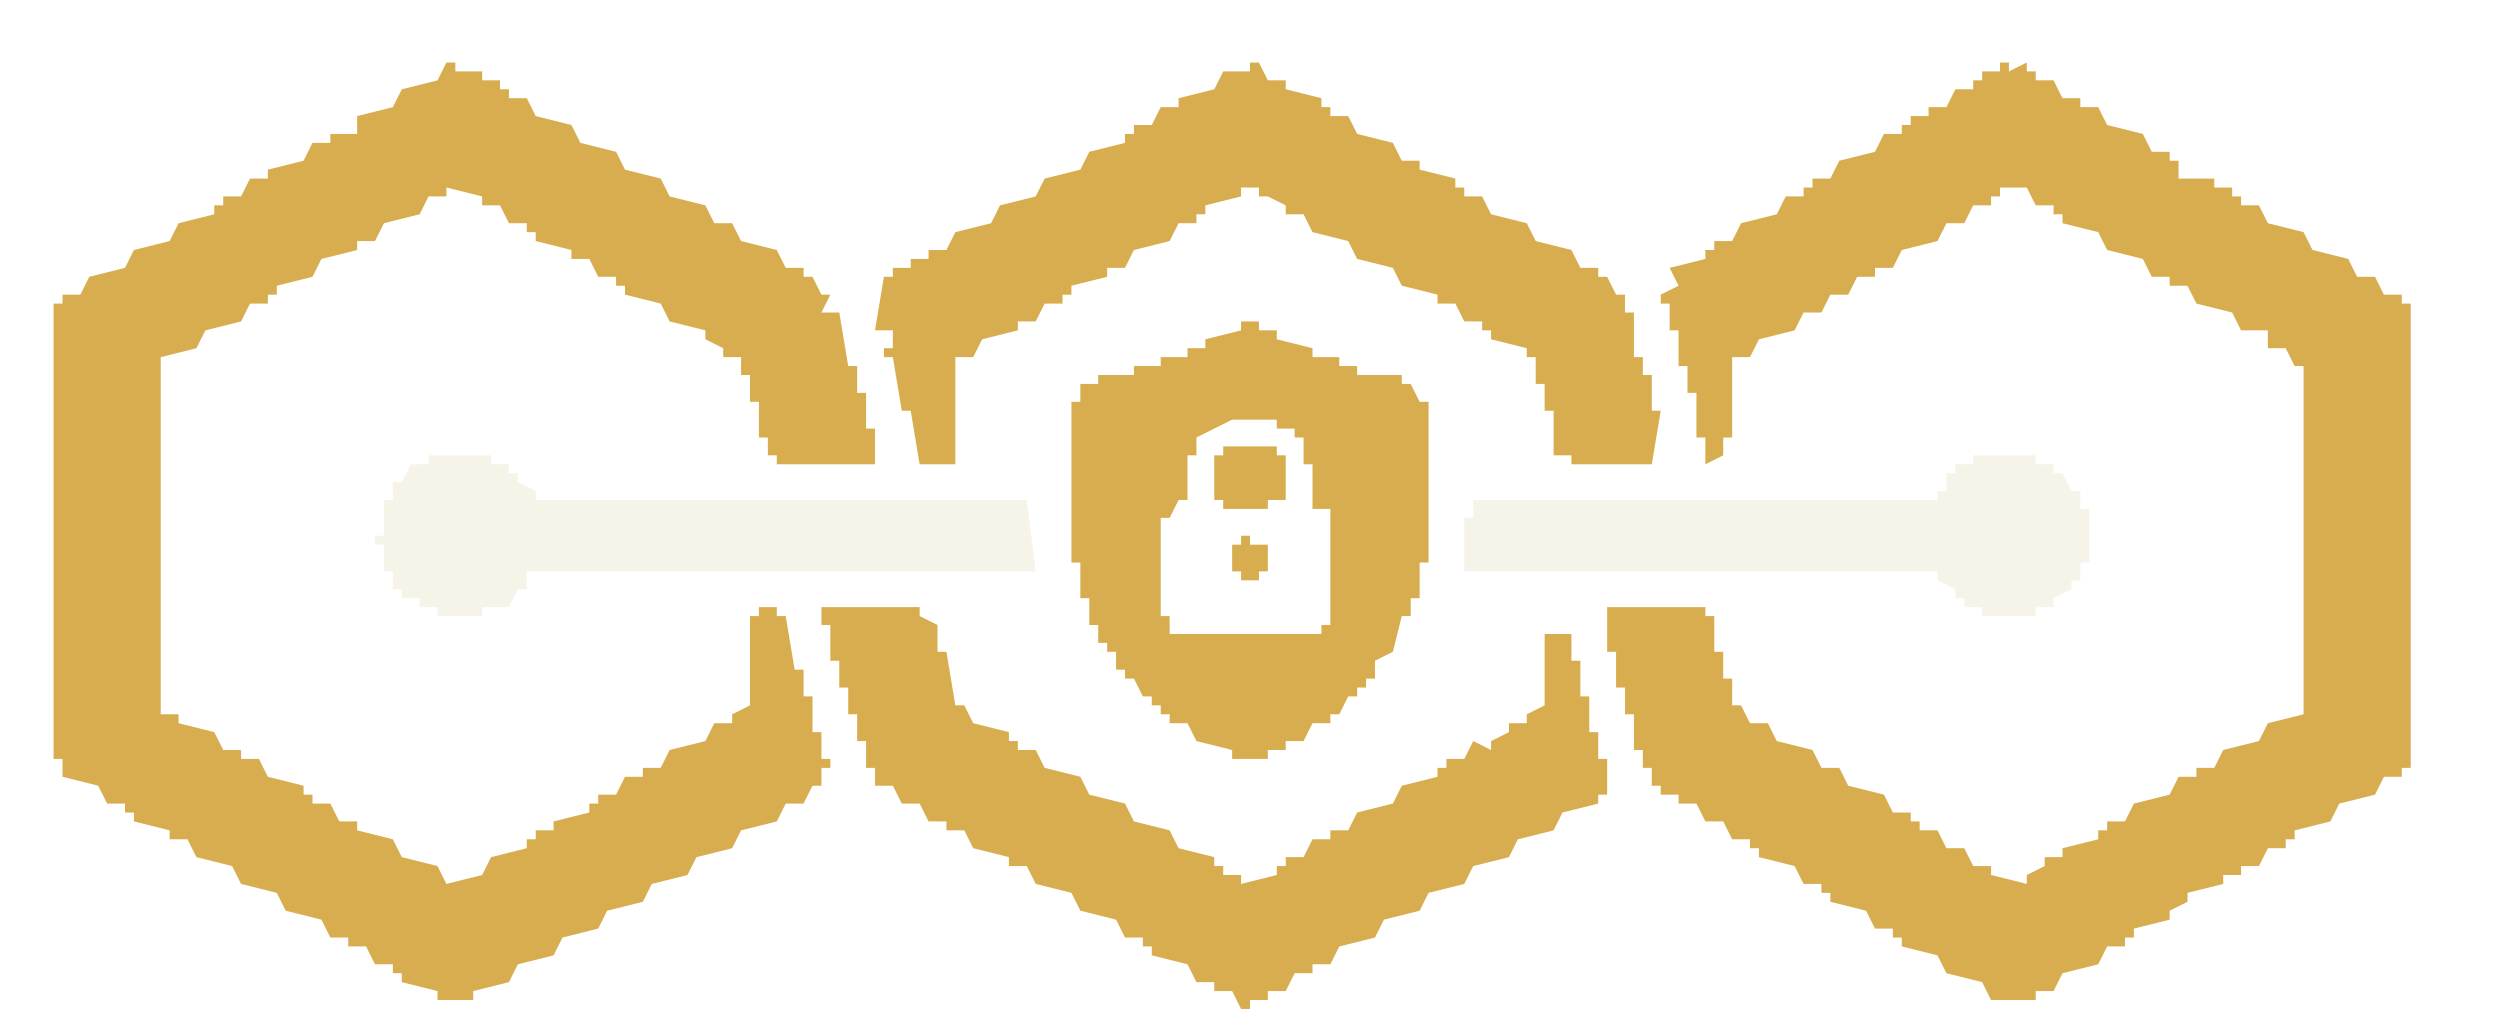
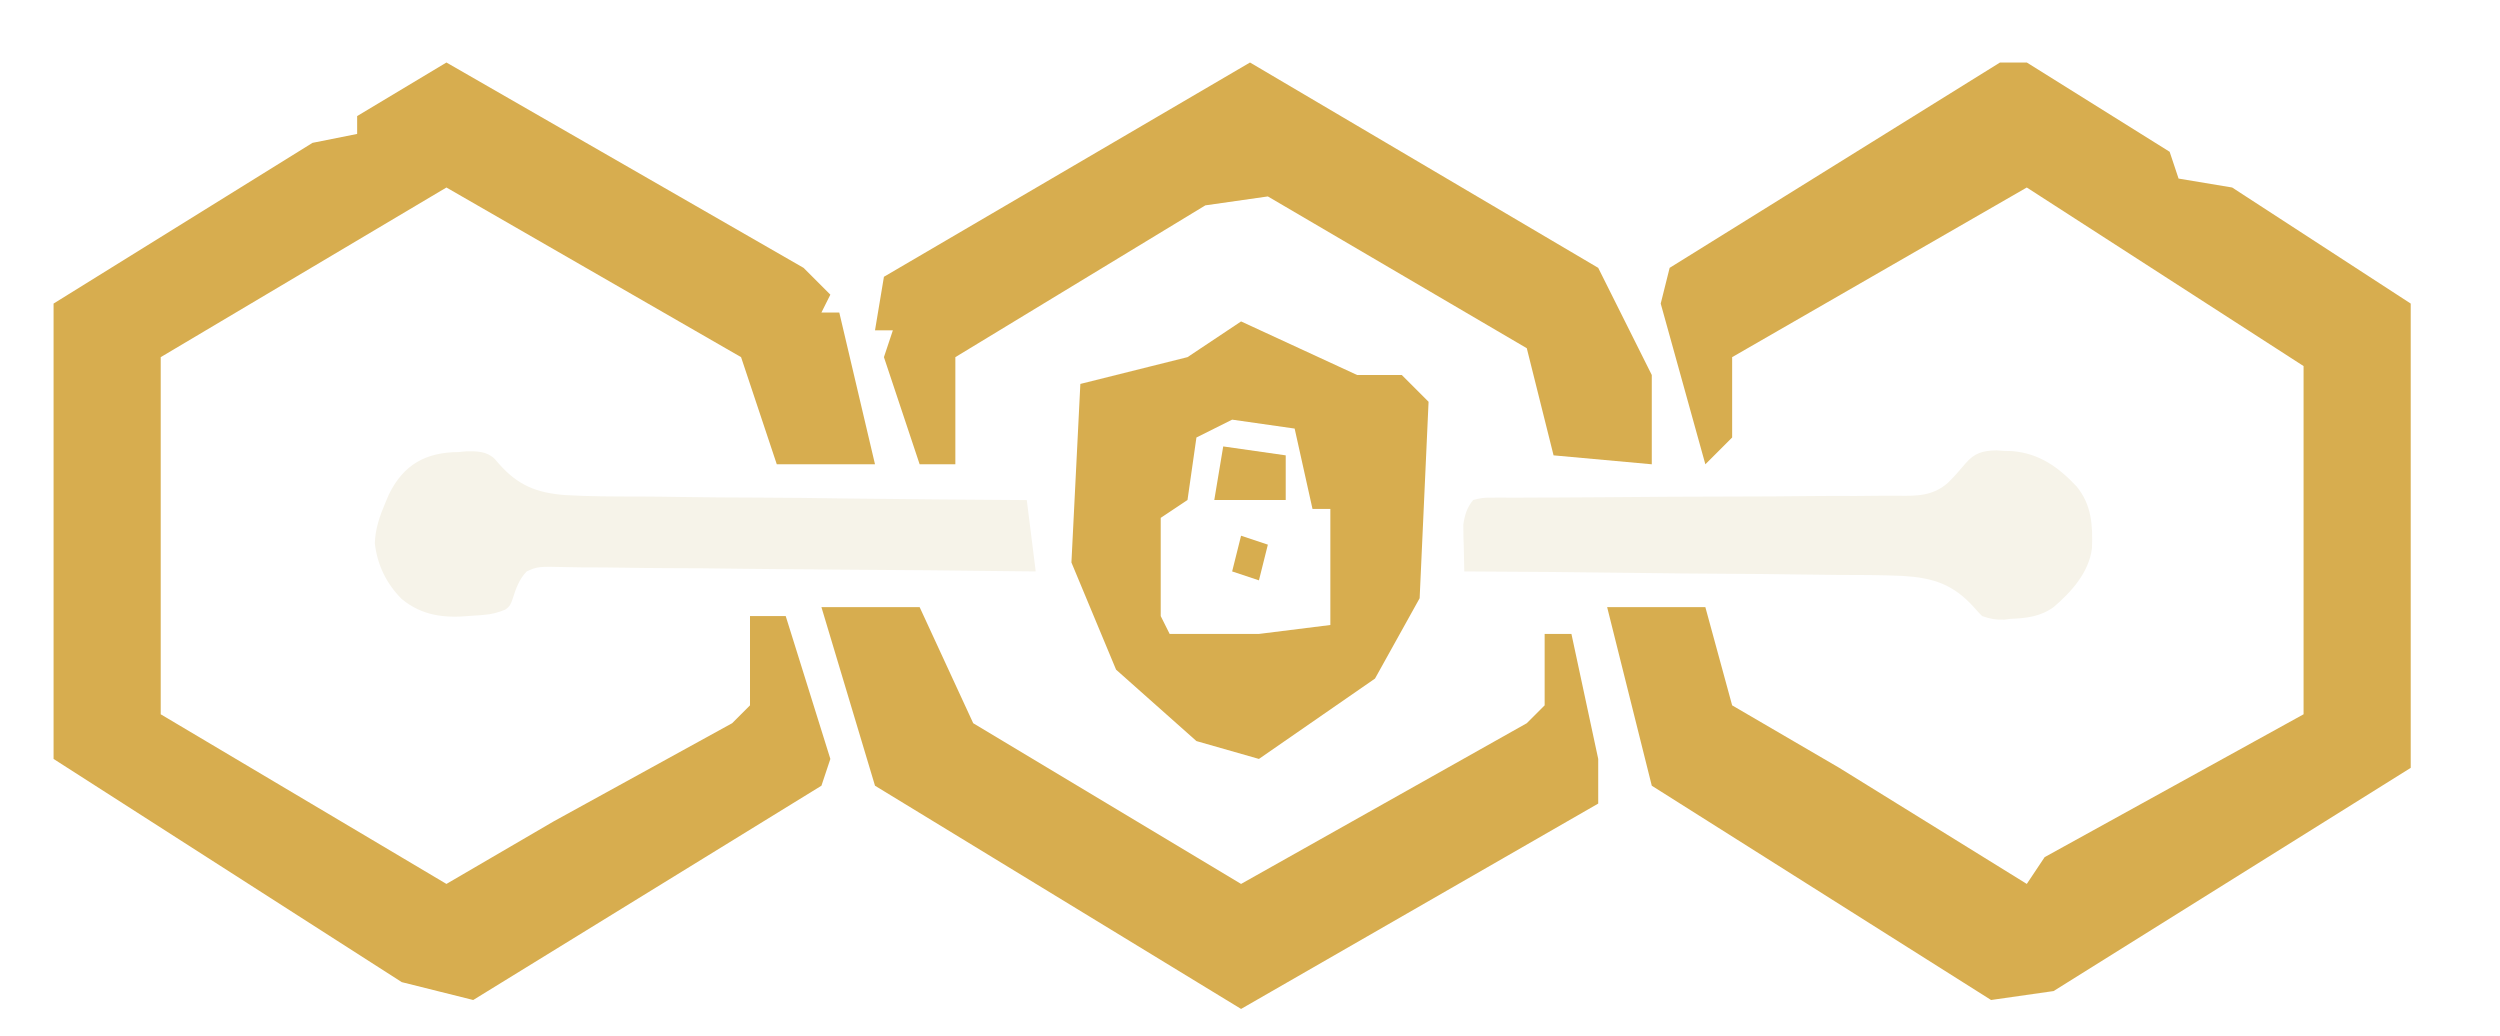
- <svg xmlns="http://www.w3.org/2000/svg" viewBox="0 0 280 116" fill="none">
-   <path d="M50 7L51 7L51 8L54 8L54 9L56 9L56 10L57 10L57 11L59 11L60 13L64 14L65 16L69 17L70 19L74 20L75 22L79 23L80 25L82 25L83 27L87 28L88 30L90 30L90 31L91 31L92 33L93 33L92 35L94 35L95 41L96 41L96 44L97 44L97 48L98 48L98 52L87 52L87 51L86 51L86 49L85 49L85 45L84 45L84 42L83 42L83 40L81 40L81 39L79 38L79 37L75 36L74 34L70 33L70 32L69 32L69 31L67 31L66 29L64 29L64 28L60 27L60 26L59 26L59 25L57 25L56 23L54 23L54 22L50 21L50 22L48 22L47 24L43 25L42 27L40 27L40 28L36 29L35 31L31 32L31 33L30 33L30 34L28 34L27 36L23 37L22 39L18 40L18 80L20 80L20 81L24 82L25 84L27 84L27 85L29 85L30 87L34 88L34 89L35 89L35 90L37 90L38 92L40 92L40 93L44 94L45 96L49 97L50 99L54 98L55 96L59 95L59 94L60 94L60 93L62 93L62 92L66 91L66 90L67 90L67 89L69 89L70 87L72 87L72 86L74 86L75 84L79 83L80 81L82 81L82 80L84 79L84 69L85 69L85 68L87 68L87 69L88 69L89 75L90 75L90 78L91 78L91 82L92 82L92 85L93 85L93 86L92 86L92 88L91 88L90 90L88 90L87 92L83 93L82 95L78 96L77 98L73 99L72 101L68 102L67 104L63 105L62 107L58 108L57 110L53 111L53 112L49 112L49 111L45 110L45 109L44 109L44 108L42 108L41 106L39 106L39 105L37 105L36 103L32 102L31 100L27 99L26 97L22 96L21 94L19 94L19 93L15 92L15 91L14 91L14 90L12 90L11 88L7 87L7 85L6 85L6 34L7 34L7 33L9 33L10 31L14 30L15 28L19 27L20 25L24 24L24 23L25 23L25 22L27 22L28 20L30 20L30 19L34 18L35 16L37 16L37 15L40 15L40 13L44 12L45 10L49 9ZM140 7L141 7L142 9L144 9L144 10L148 11L148 12L149 12L149 13L151 13L152 15L156 16L157 18L159 18L159 19L163 20L163 21L164 21L164 22L166 22L167 24L171 25L172 27L176 28L177 30L179 30L179 31L180 31L181 33L182 33L182 35L183 35L183 40L184 40L184 42L185 42L185 46L186 46L185 52L176 52L176 51L174 51L174 46L173 46L173 43L172 43L172 40L171 40L171 39L167 38L167 37L166 37L166 36L164 36L163 34L161 34L161 33L157 32L156 30L152 29L151 27L147 26L146 24L144 24L144 23L142 22L141 22L141 21L139 21L139 22L135 23L135 24L134 24L134 25L132 25L131 27L127 28L126 30L124 30L124 31L120 32L120 33L119 33L119 34L117 34L116 36L114 36L114 37L110 38L109 40L107 40L107 52L103 52L102 46L101 46L100 40L99 40L99 39L100 39L100 37L98 37L99 31L100 31L100 30L102 30L102 29L104 29L104 28L106 28L107 26L111 25L112 23L116 22L117 20L121 19L122 17L126 16L126 15L127 15L127 14L129 14L130 12L132 12L132 11L136 10L137 8L140 8ZM224 7L225 7L225 8L227 7L227 8L228 8L228 9L230 9L231 11L233 11L233 12L235 12L236 14L240 15L241 17L243 17L243 18L244 18L244 20L248 20L248 21L250 21L250 22L251 22L251 23L253 23L254 25L258 26L259 28L263 29L264 31L266 31L267 33L269 33L269 34L270 34L270 86L269 86L269 87L267 87L266 89L262 90L261 92L257 93L257 94L256 94L256 95L254 95L253 97L251 97L251 98L249 98L249 99L245 100L245 101L243 102L243 103L239 104L239 105L238 105L238 106L236 106L235 108L231 109L230 111L228 111L228 112L223 112L222 110L218 109L217 107L213 106L213 105L212 105L212 104L210 104L209 102L205 101L205 100L204 100L204 99L202 99L201 97L197 96L197 95L196 95L196 94L194 94L193 92L191 92L190 90L188 90L188 89L186 89L186 88L185 88L185 86L184 86L184 84L183 84L183 80L182 80L182 77L181 77L181 73L180 73L180 68L191 68L191 69L192 69L192 73L193 73L193 76L194 76L194 79L195 79L196 81L198 81L199 83L203 84L204 86L206 86L207 88L211 89L212 91L214 91L214 92L215 92L215 93L217 93L218 95L220 95L221 97L223 97L223 98L227 99L227 98L229 97L229 96L231 96L231 95L235 94L235 93L236 93L236 92L238 92L239 90L243 89L244 87L246 87L246 86L248 86L249 84L253 83L254 81L258 80L258 41L257 41L256 39L254 39L254 37L251 37L250 35L246 34L245 32L243 32L243 31L241 31L240 29L236 28L235 26L231 25L231 24L230 24L230 23L228 23L227 21L224 21L224 22L223 22L223 23L221 23L220 25L218 25L217 27L213 28L212 30L210 30L210 31L208 31L207 33L205 33L204 35L202 35L201 37L197 38L196 40L194 40L194 49L193 49L193 51L191 52L191 49L190 49L190 44L189 44L189 41L188 41L188 37L187 37L187 34L186 34L186 33L188 32L187 30L191 29L191 28L192 28L192 27L194 27L195 25L199 24L200 22L202 22L202 21L203 21L203 20L205 20L206 18L210 17L211 15L213 15L213 14L214 14L214 13L216 13L216 12L218 12L219 10L221 10L221 9L222 9L222 8L224 8ZM139 36L141 36L141 37L143 37L143 38L147 39L147 40L150 40L150 41L152 41L152 42L157 42L157 43L158 43L159 45L160 45L160 63L159 63L159 67L158 67L158 69L157 69L156 73L154 74L154 76L153 76L153 77L152 77L152 78L151 78L150 80L149 80L149 81L147 81L146 83L144 83L144 84L142 84L142 85L141 85L138 85L138 84L134 83L133 81L131 81L131 80L130 80L130 79L129 79L129 78L128 78L127 76L126 76L126 75L125 75L125 73L124 73L124 72L123 72L123 70L122 70L122 67L121 67L121 63L120 63L120 45L121 45L121 43L123 43L123 42L127 42L127 41L130 41L130 40L133 40L133 39L135 39L135 38L139 37ZM138 47L134 49L134 51L133 51L133 56L132 56L131 58L130 58L130 69L131 69L131 71L141 71L148 71L148 70L149 70L149 57L147 57L147 52L146 52L146 49L145 49L145 48L143 48L143 47ZM137 50L143 50L143 51L144 51L144 56L142 56L142 57L137 57L137 56L136 56L136 51L137 51ZM139 60L140 60L140 61L142 61L142 64L141 64L141 65L139 65L139 64L138 64L138 61L139 61ZM92 68L103 68L103 69L105 70L105 73L106 73L107 79L108 79L109 81L113 82L113 83L114 83L114 84L116 84L117 86L121 87L122 89L126 90L127 92L131 93L132 95L136 96L136 97L137 97L137 98L139 98L139 99L143 98L143 97L144 97L144 96L146 96L147 94L149 94L149 93L151 93L152 91L156 90L157 88L161 87L161 86L162 86L162 85L164 85L165 83L167 84L167 83L169 82L169 81L171 81L171 80L173 79L173 71L176 71L176 74L177 74L177 78L178 78L178 82L179 82L179 85L180 85L180 89L179 89L179 90L175 91L174 93L170 94L169 96L165 97L164 99L160 100L159 102L155 103L154 105L150 106L149 108L147 108L147 109L145 109L144 111L142 111L142 112L140 112L140 113L139 113L138 111L136 111L136 110L134 110L133 108L129 107L129 106L128 106L128 105L126 105L125 103L121 102L120 100L116 99L115 97L113 97L113 96L109 95L108 93L106 93L106 92L104 92L103 90L101 90L100 88L98 88L98 86L97 86L97 83L96 83L96 80L95 80L95 77L94 77L94 74L93 74L93 70L92 70Z" fill="#d7ad4f" fill-rule="evenodd" />
-   <path d="M48 51L55 51L55 52L57 52L57 53L58 53L58 54L60 55L60 56L115 56L116 64L105 64L59 64L59 66L58 66L57 68L54 68L54 69L49 69L49 68L47 68L47 67L45 67L45 66L44 66L44 64L43 64L43 61L42 61L42 60L43 60L43 56L44 56L44 54L45 54L46 52L48 52ZM221 51L228 51L228 52L230 52L230 53L231 53L232 55L233 55L233 57L234 57L234 63L233 63L233 65L232 65L232 66L230 67L230 68L228 68L228 69L222 69L222 68L220 68L220 67L219 67L219 66L217 65L217 64L182 64L164 64L164 58L165 58L165 56L217 56L217 55L218 55L218 53L219 53L219 52L221 52Z" fill="#f6f3e9" fill-rule="evenodd" />
+ <svg xmlns="http://www.w3.org/2000/svg" viewBox="0 0 280 116" fill="none" role="img" aria-label="Kervan connected hexagons mark">
+   <path d="M50 7L90 30L93 33L92 35L94 35L98 52L87 52L83 40L50 21L18 40L18 80L50 99L62 92L82 81L84 79L84 69L88 69L93 85L92 88L53 112L45 110L6 85L6 34L35 16L40 15L40 13ZM140 7L179 30L185 42L185 52L174 51L171 39L142 22L135 23L107 40L107 52L103 52L99 40L100 37L98 37L99 31ZM224 7L227 7L243 17L244 20L250 21L270 34L270 86L230 111L223 112L185 88L180 68L191 68L194 79L206 86L227 99L229 96L258 80L258 41L227 21L194 40L194 49L191 52L186 34L187 30ZM139 36L152 42L157 42L160 45L159 67L154 76L141 85L134 83L125 75L120 63L121 43L133 40ZM138 47L134 49L133 56L130 58L130 69L131 71L141 71L149 70L149 57L147 57L145 48ZM137 50L144 51L144 56L142 56L136 56ZM139 60L142 61L141 65L138 64ZM92 68L103 68L109 81L139 99L171 81L173 79L173 71L176 71L179 85L179 90L139 113L98 88Z" fill="#d7ad4f" fill-rule="evenodd" />
+   <path d="M51.38 50.63 C51.66 50.6 51.94 50.58 52.22 50.55 C53.42 50.53 54.52 50.53 55.42 51.41 C55.55 51.56 55.7 51.73 55.84 51.9 C58.01 54.38 60.11 55.2 63.3 55.45 C66.06 55.61 68.84 55.61 71.61 55.61 C73.14 55.62 74.66 55.63 76.19 55.66 C79.09 55.7 81.97 55.73 84.85 55.73 C88.15 55.74 91.44 55.78 94.72 55.83 C101.48 55.91 108.25 55.97 115 56.01 C115.16 57.33 115.16 57.33 116 64 C115.3 63.99 114.59 63.98 113.84 63.98 C107.34 63.89 100.83 63.84 94.31 63.8 C93.47 63.8 92.62 63.78 91.75 63.78 C91.59 63.77 91.41 63.77 91.25 63.77 C88.5 63.76 85.75 63.73 83 63.7 C80.16 63.66 77.34 63.63 74.53 63.63 C72.94 63.62 71.36 63.61 69.77 63.58 C68.28 63.55 66.78 63.55 65.3 63.55 C64.75 63.55 64.19 63.53 63.64 63.52 C60.24 63.44 60.24 63.44 58.99 64 C58.14 64.88 57.78 65.92 57.41 67.08 C57.22 67.66 57.11 67.92 56.58 68.28 C55.83 68.59 55.05 68.81 54.23 68.86 C54.06 68.88 53.9 68.89 53.72 68.91 C53.63 68.91 53.63 68.91 53.19 68.94 C53.02 68.95 52.84 68.97 52.66 68.98 C49.78 69.25 47.27 68.97 44.98 67.08 C43.26 65.34 42.27 63.28 41.98 60.87 C42.02 59.22 42.55 57.74 43.19 56.24 C43.31 55.95 43.44 55.66 43.56 55.37 C45.2 52.02 47.7 50.65 51.38 50.63 ZM223.59 50.44 C223.87 50.46 224.15 50.48 224.44 50.5 C224.59 50.5 224.59 50.5 225.34 50.52 C228.37 50.77 230.52 52.29 232.57 54.47 C234.26 56.52 234.4 58.81 234.3 61.4 C233.97 64.1 232.01 66.28 230 68 C228.53 69.06 226.97 69.24 225.19 69.31 C224.95 69.34 224.72 69.37 224.48 69.4 C223.52 69.43 222.91 69.32 222 69 C221.59 68.59 221.59 68.59 221.16 68.1 C218.79 65.43 216.53 64.71 213.08 64.5 C210.65 64.4 208.22 64.39 205.79 64.39 C204.32 64.38 202.85 64.36 201.38 64.34 C198.6 64.3 195.82 64.27 193.04 64.26 C189.87 64.25 186.7 64.21 183.53 64.17 C177.02 64.08 170.51 64.03 164 64 C163.97 63.04 163.96 62.08 163.94 61.12 C163.93 60.85 163.92 60.58 163.91 60.3 C163.91 60.04 163.91 59.78 163.9 59.5 C163.9 59.26 163.89 59.02 163.89 58.77 C164.04 57.71 164.3 56.82 165 56 C165.79 55.78 166.27 55.72 167.07 55.74 C167.28 55.74 167.49 55.74 167.71 55.73 C168.41 55.73 169.12 55.73 169.83 55.74 C170.33 55.74 170.84 55.73 171.34 55.73 C172.43 55.72 173.53 55.72 174.62 55.72 C176.34 55.72 178.07 55.71 179.8 55.69 C184.71 55.64 189.63 55.62 194.54 55.61 C197.25 55.61 199.96 55.59 202.68 55.56 C204.39 55.54 206.1 55.54 207.82 55.55 C208.89 55.55 209.96 55.54 211.04 55.52 C211.53 55.51 212.02 55.51 212.52 55.52 C214.66 55.56 216.47 55.56 218.15 54.09 C218.86 53.4 219.5 52.66 220.14 51.9 C221.15 50.73 222.04 50.48 223.59 50.44 Z" fill="#f6f3e9" fill-rule="evenodd" />
</svg>
